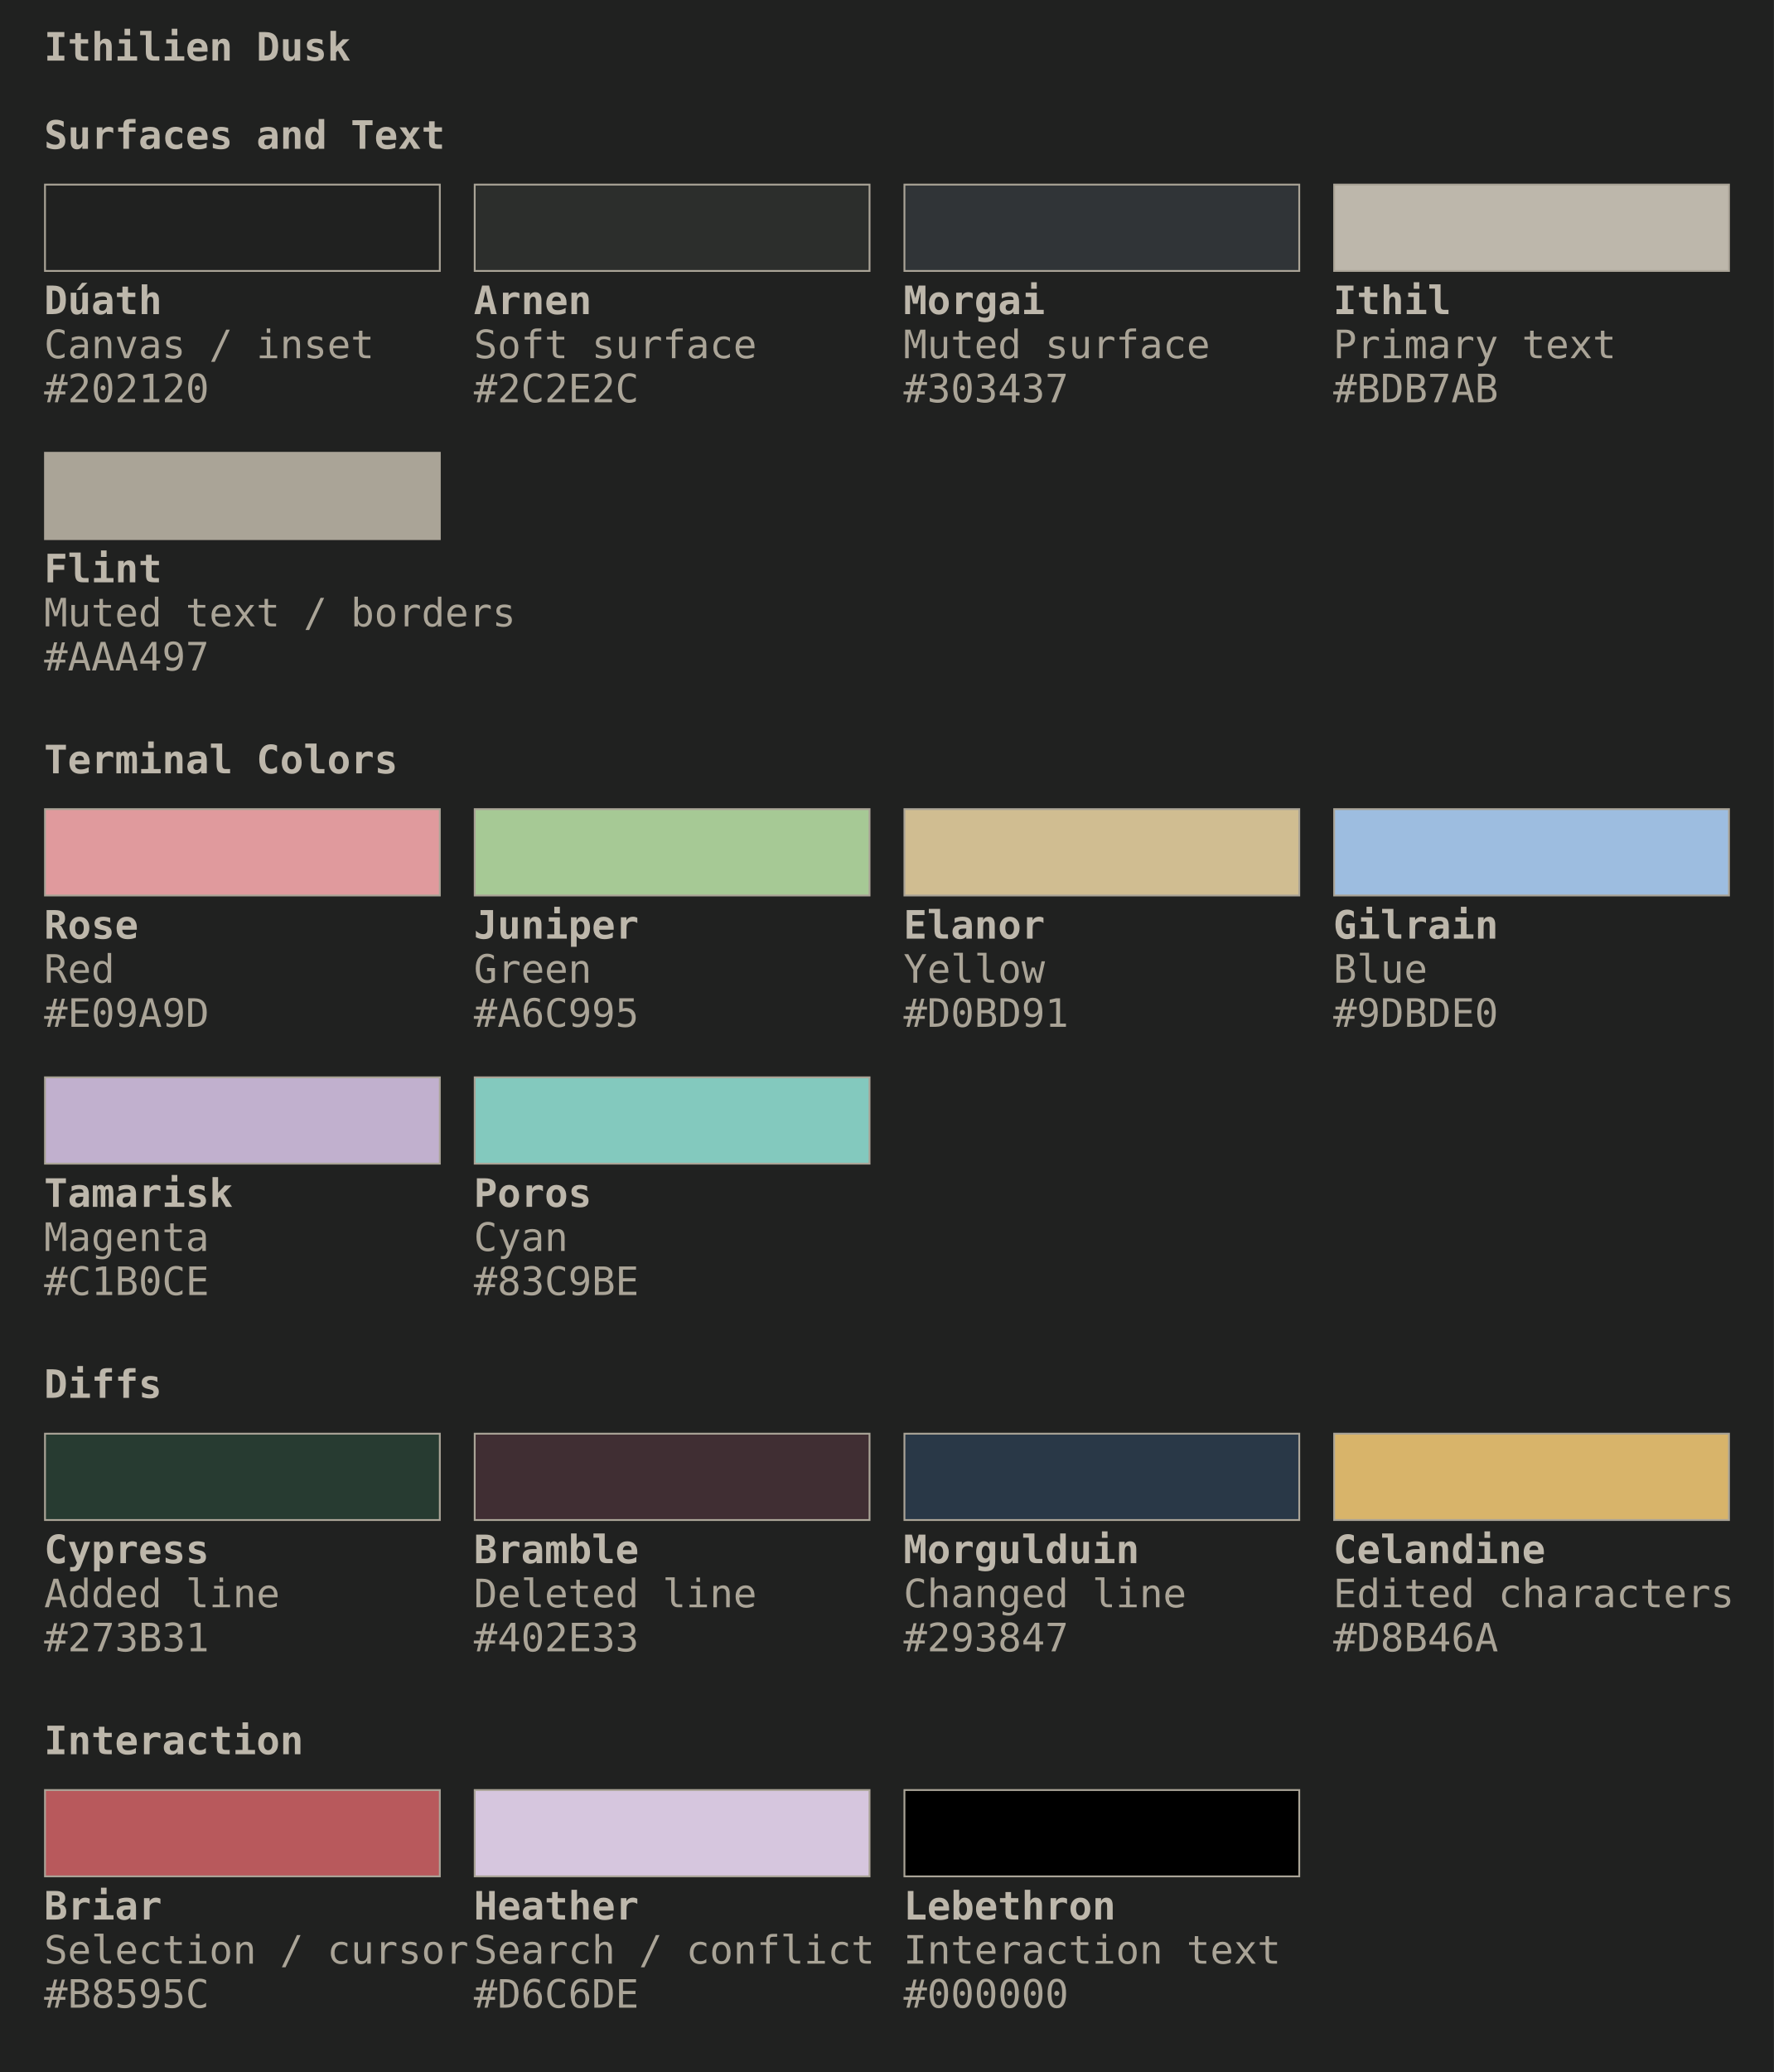
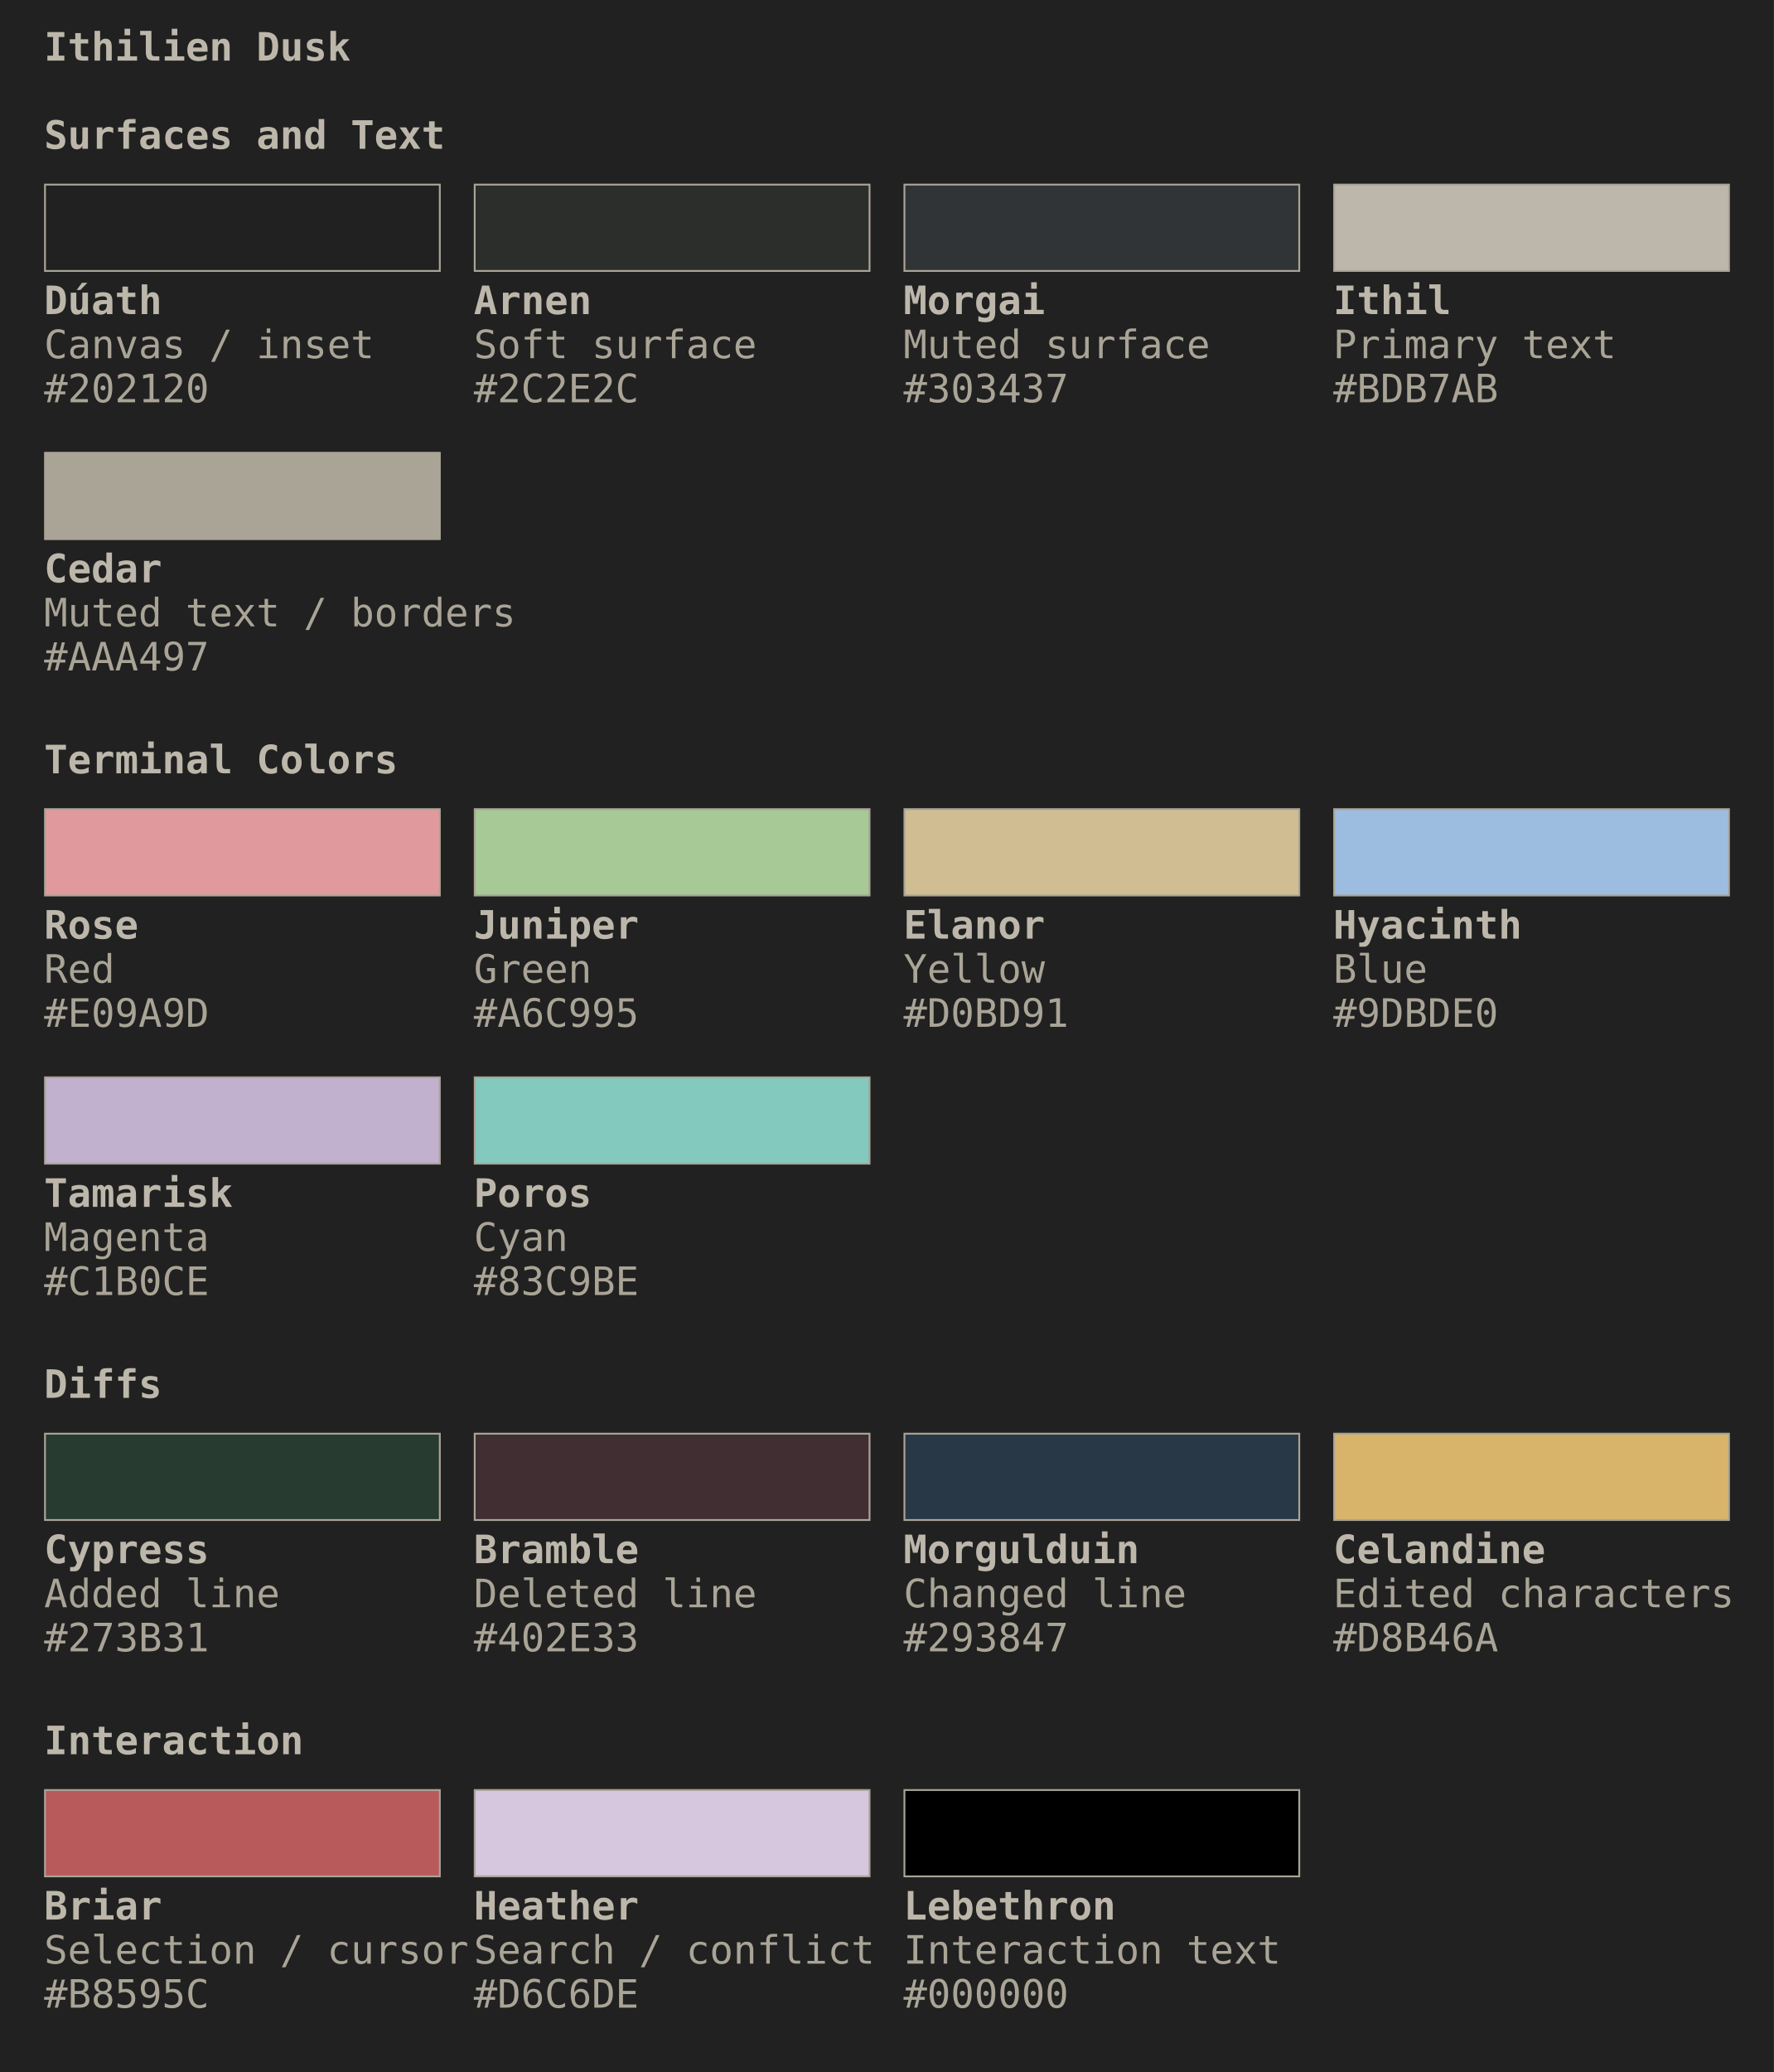
<svg xmlns="http://www.w3.org/2000/svg" xml:space="preserve" width="966" height="1128" viewBox="0 0 966 1128">
  <style>text{font-family:"Berkeley Mono Retina",monospace;font-size:16pt}</style>
  <rect x="0" y="0" width="966" height="1128" fill="#202120" />
  <text x="24" y="33" fill="#BDB7AB" font-weight="700">Ithilien Dusk</text>
  <text x="24" y="81" fill="#BDB7AB" font-weight="700">Surfaces and Text</text>
  <rect x="24" y="100" width="216" height="48" fill="#AAA497" />
  <rect x="25" y="101" width="214" height="46" fill="#202120" />
  <text x="24" y="171" fill="#BDB7AB" font-weight="700">Dúath</text>
  <text x="24" y="195" fill="#AAA497">Canvas / inset</text>
  <text x="24" y="219" fill="#AAA497">#202120</text>
  <rect x="258" y="100" width="216" height="48" fill="#AAA497" />
  <rect x="259" y="101" width="214" height="46" fill="#2C2E2C" />
  <text x="258" y="171" fill="#BDB7AB" font-weight="700">Arnen</text>
  <text x="258" y="195" fill="#AAA497">Soft surface</text>
  <text x="258" y="219" fill="#AAA497">#2C2E2C</text>
  <rect x="492" y="100" width="216" height="48" fill="#AAA497" />
  <rect x="493" y="101" width="214" height="46" fill="#303437" />
  <text x="492" y="171" fill="#BDB7AB" font-weight="700">Morgai</text>
  <text x="492" y="195" fill="#AAA497">Muted surface</text>
  <text x="492" y="219" fill="#AAA497">#303437</text>
  <rect x="726" y="100" width="216" height="48" fill="#AAA497" />
  <rect x="727" y="101" width="214" height="46" fill="#BDB7AB" />
  <text x="726" y="171" fill="#BDB7AB" font-weight="700">Ithil</text>
  <text x="726" y="195" fill="#AAA497">Primary text</text>
  <text x="726" y="219" fill="#AAA497">#BDB7AB</text>
  <rect x="24" y="246" width="216" height="48" fill="#AAA497" />
  <rect x="25" y="247" width="214" height="46" fill="#AAA497" />
-   <text x="24" y="317" fill="#BDB7AB" font-weight="700">Flint</text>
+   <text x="24" y="317" fill="#BDB7AB" font-weight="700">Cedar</text>
  <text x="24" y="341" fill="#AAA497">Muted text / borders</text>
  <text x="24" y="365" fill="#AAA497">#AAA497</text>
  <text x="24" y="421" fill="#BDB7AB" font-weight="700">Terminal Colors</text>
  <rect x="24" y="440" width="216" height="48" fill="#AAA497" />
  <rect x="25" y="441" width="214" height="46" fill="#E09A9D" />
  <text x="24" y="511" fill="#BDB7AB" font-weight="700">Rose</text>
  <text x="24" y="535" fill="#AAA497">Red</text>
  <text x="24" y="559" fill="#AAA497">#E09A9D</text>
  <rect x="258" y="440" width="216" height="48" fill="#AAA497" />
  <rect x="259" y="441" width="214" height="46" fill="#A6C995" />
  <text x="258" y="511" fill="#BDB7AB" font-weight="700">Juniper</text>
  <text x="258" y="535" fill="#AAA497">Green</text>
  <text x="258" y="559" fill="#AAA497">#A6C995</text>
  <rect x="492" y="440" width="216" height="48" fill="#AAA497" />
  <rect x="493" y="441" width="214" height="46" fill="#D0BD91" />
  <text x="492" y="511" fill="#BDB7AB" font-weight="700">Elanor</text>
  <text x="492" y="535" fill="#AAA497">Yellow</text>
  <text x="492" y="559" fill="#AAA497">#D0BD91</text>
  <rect x="726" y="440" width="216" height="48" fill="#AAA497" />
  <rect x="727" y="441" width="214" height="46" fill="#9DBDE0" />
-   <text x="726" y="511" fill="#BDB7AB" font-weight="700">Gilrain</text>
+   <text x="726" y="511" fill="#BDB7AB" font-weight="700">Hyacinth</text>
  <text x="726" y="535" fill="#AAA497">Blue</text>
  <text x="726" y="559" fill="#AAA497">#9DBDE0</text>
  <rect x="24" y="586" width="216" height="48" fill="#AAA497" />
  <rect x="25" y="587" width="214" height="46" fill="#C1B0CE" />
  <text x="24" y="657" fill="#BDB7AB" font-weight="700">Tamarisk</text>
  <text x="24" y="681" fill="#AAA497">Magenta</text>
  <text x="24" y="705" fill="#AAA497">#C1B0CE</text>
  <rect x="258" y="586" width="216" height="48" fill="#AAA497" />
  <rect x="259" y="587" width="214" height="46" fill="#83C9BE" />
  <text x="258" y="657" fill="#BDB7AB" font-weight="700">Poros</text>
  <text x="258" y="681" fill="#AAA497">Cyan</text>
  <text x="258" y="705" fill="#AAA497">#83C9BE</text>
  <text x="24" y="761" fill="#BDB7AB" font-weight="700">Diffs</text>
  <rect x="24" y="780" width="216" height="48" fill="#AAA497" />
  <rect x="25" y="781" width="214" height="46" fill="#273B31" />
  <text x="24" y="851" fill="#BDB7AB" font-weight="700">Cypress</text>
  <text x="24" y="875" fill="#AAA497">Added line</text>
  <text x="24" y="899" fill="#AAA497">#273B31</text>
  <rect x="258" y="780" width="216" height="48" fill="#AAA497" />
  <rect x="259" y="781" width="214" height="46" fill="#402E33" />
  <text x="258" y="851" fill="#BDB7AB" font-weight="700">Bramble</text>
  <text x="258" y="875" fill="#AAA497">Deleted line</text>
  <text x="258" y="899" fill="#AAA497">#402E33</text>
  <rect x="492" y="780" width="216" height="48" fill="#AAA497" />
  <rect x="493" y="781" width="214" height="46" fill="#293847" />
  <text x="492" y="851" fill="#BDB7AB" font-weight="700">Morgulduin</text>
  <text x="492" y="875" fill="#AAA497">Changed line</text>
  <text x="492" y="899" fill="#AAA497">#293847</text>
  <rect x="726" y="780" width="216" height="48" fill="#AAA497" />
  <rect x="727" y="781" width="214" height="46" fill="#D8B46A" />
  <text x="726" y="851" fill="#BDB7AB" font-weight="700">Celandine</text>
  <text x="726" y="875" fill="#AAA497">Edited characters</text>
  <text x="726" y="899" fill="#AAA497">#D8B46A</text>
  <text x="24" y="955" fill="#BDB7AB" font-weight="700">Interaction</text>
  <rect x="24" y="974" width="216" height="48" fill="#AAA497" />
  <rect x="25" y="975" width="214" height="46" fill="#B8595C" />
  <text x="24" y="1045" fill="#BDB7AB" font-weight="700">Briar</text>
  <text x="24" y="1069" fill="#AAA497">Selection / cursor</text>
  <text x="24" y="1093" fill="#AAA497">#B8595C</text>
  <rect x="258" y="974" width="216" height="48" fill="#AAA497" />
  <rect x="259" y="975" width="214" height="46" fill="#D6C6DE" />
  <text x="258" y="1045" fill="#BDB7AB" font-weight="700">Heather</text>
  <text x="258" y="1069" fill="#AAA497">Search / conflict</text>
  <text x="258" y="1093" fill="#AAA497">#D6C6DE</text>
  <rect x="492" y="974" width="216" height="48" fill="#AAA497" />
  <rect x="493" y="975" width="214" height="46" fill="#000000" />
  <text x="492" y="1045" fill="#BDB7AB" font-weight="700">Lebethron</text>
  <text x="492" y="1069" fill="#AAA497">Interaction text</text>
  <text x="492" y="1093" fill="#AAA497">#000000</text>
</svg>
